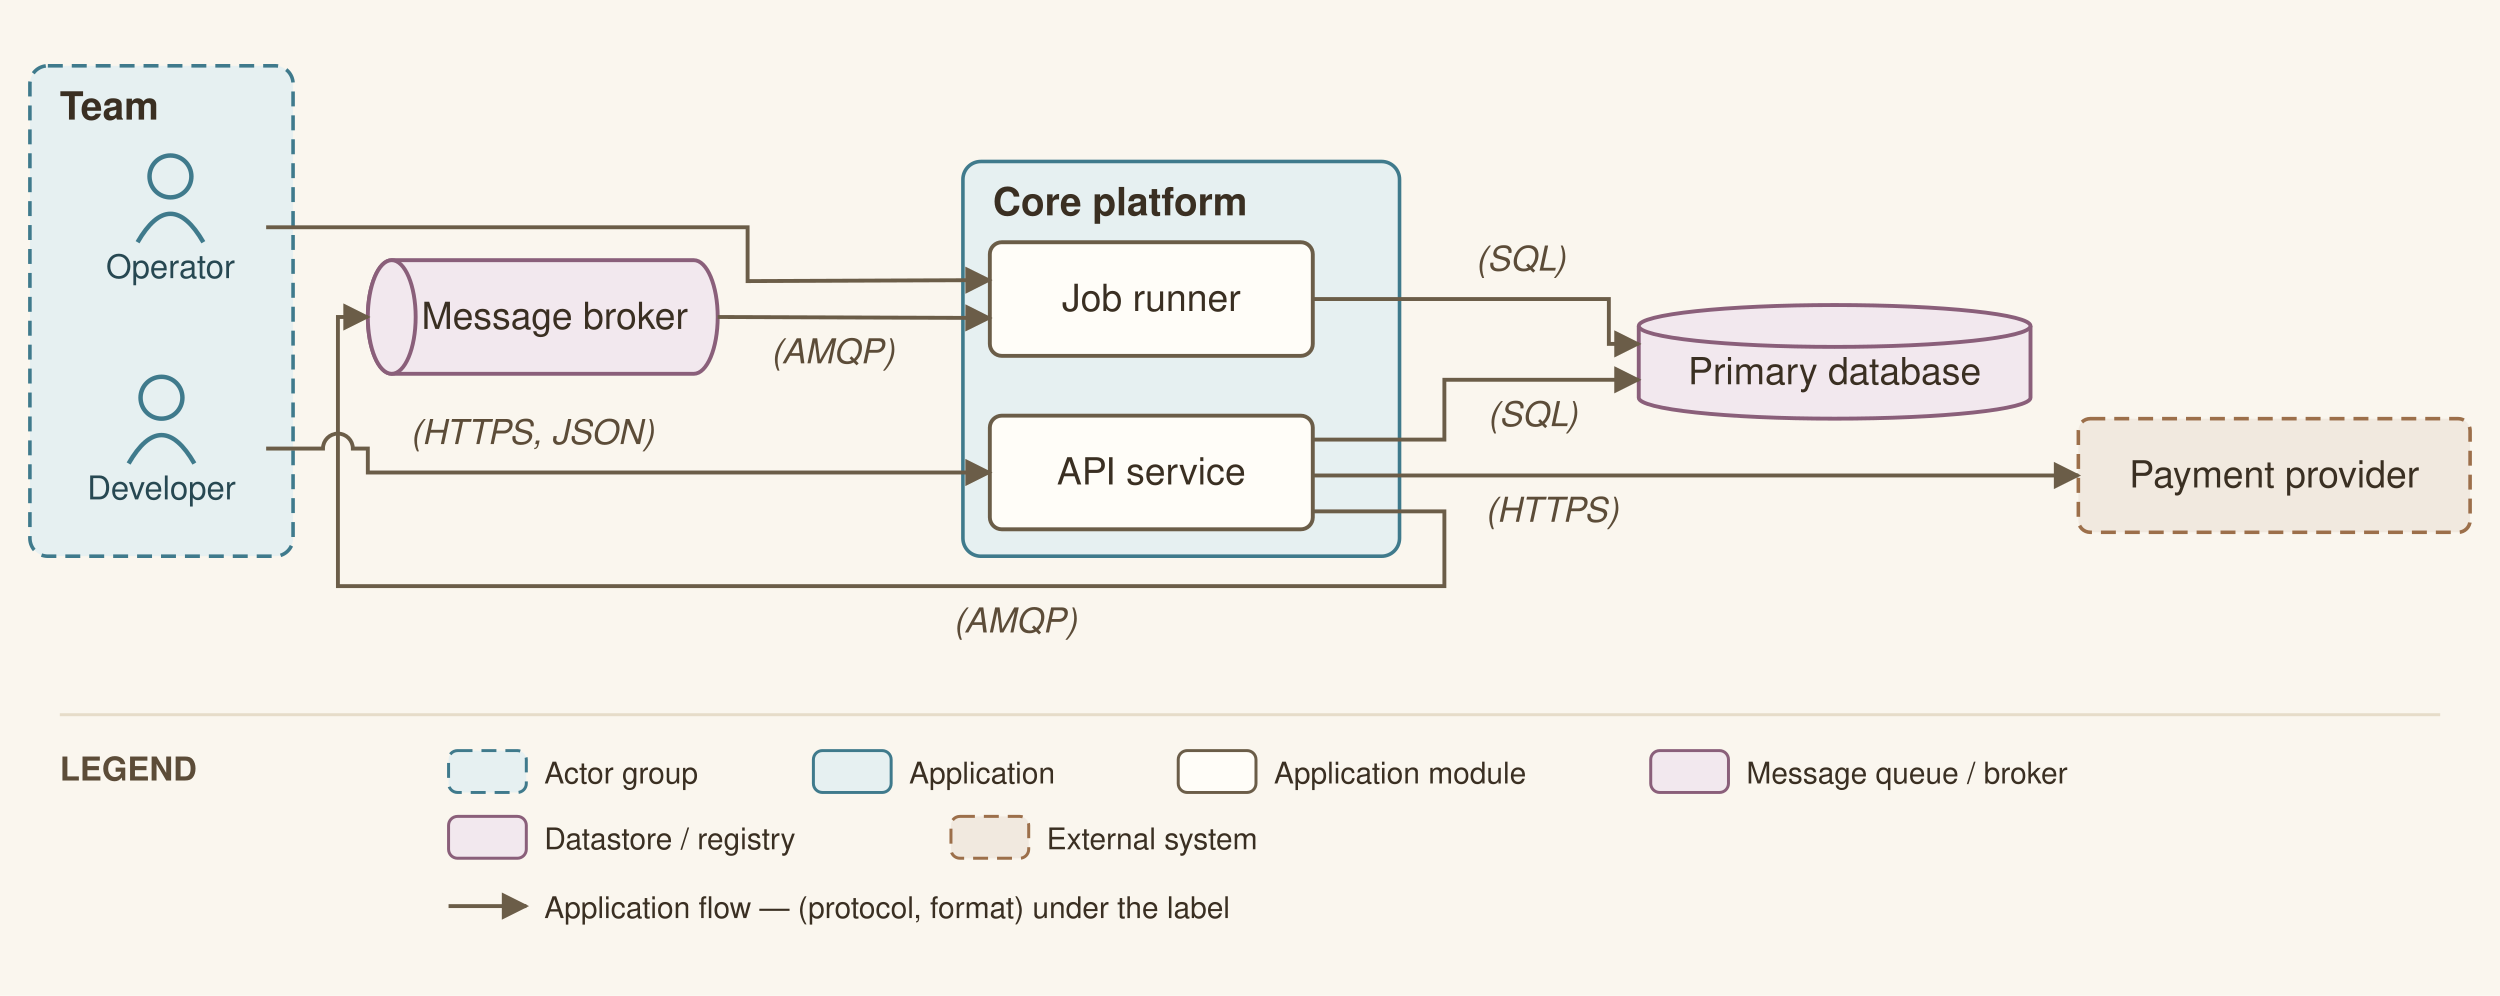
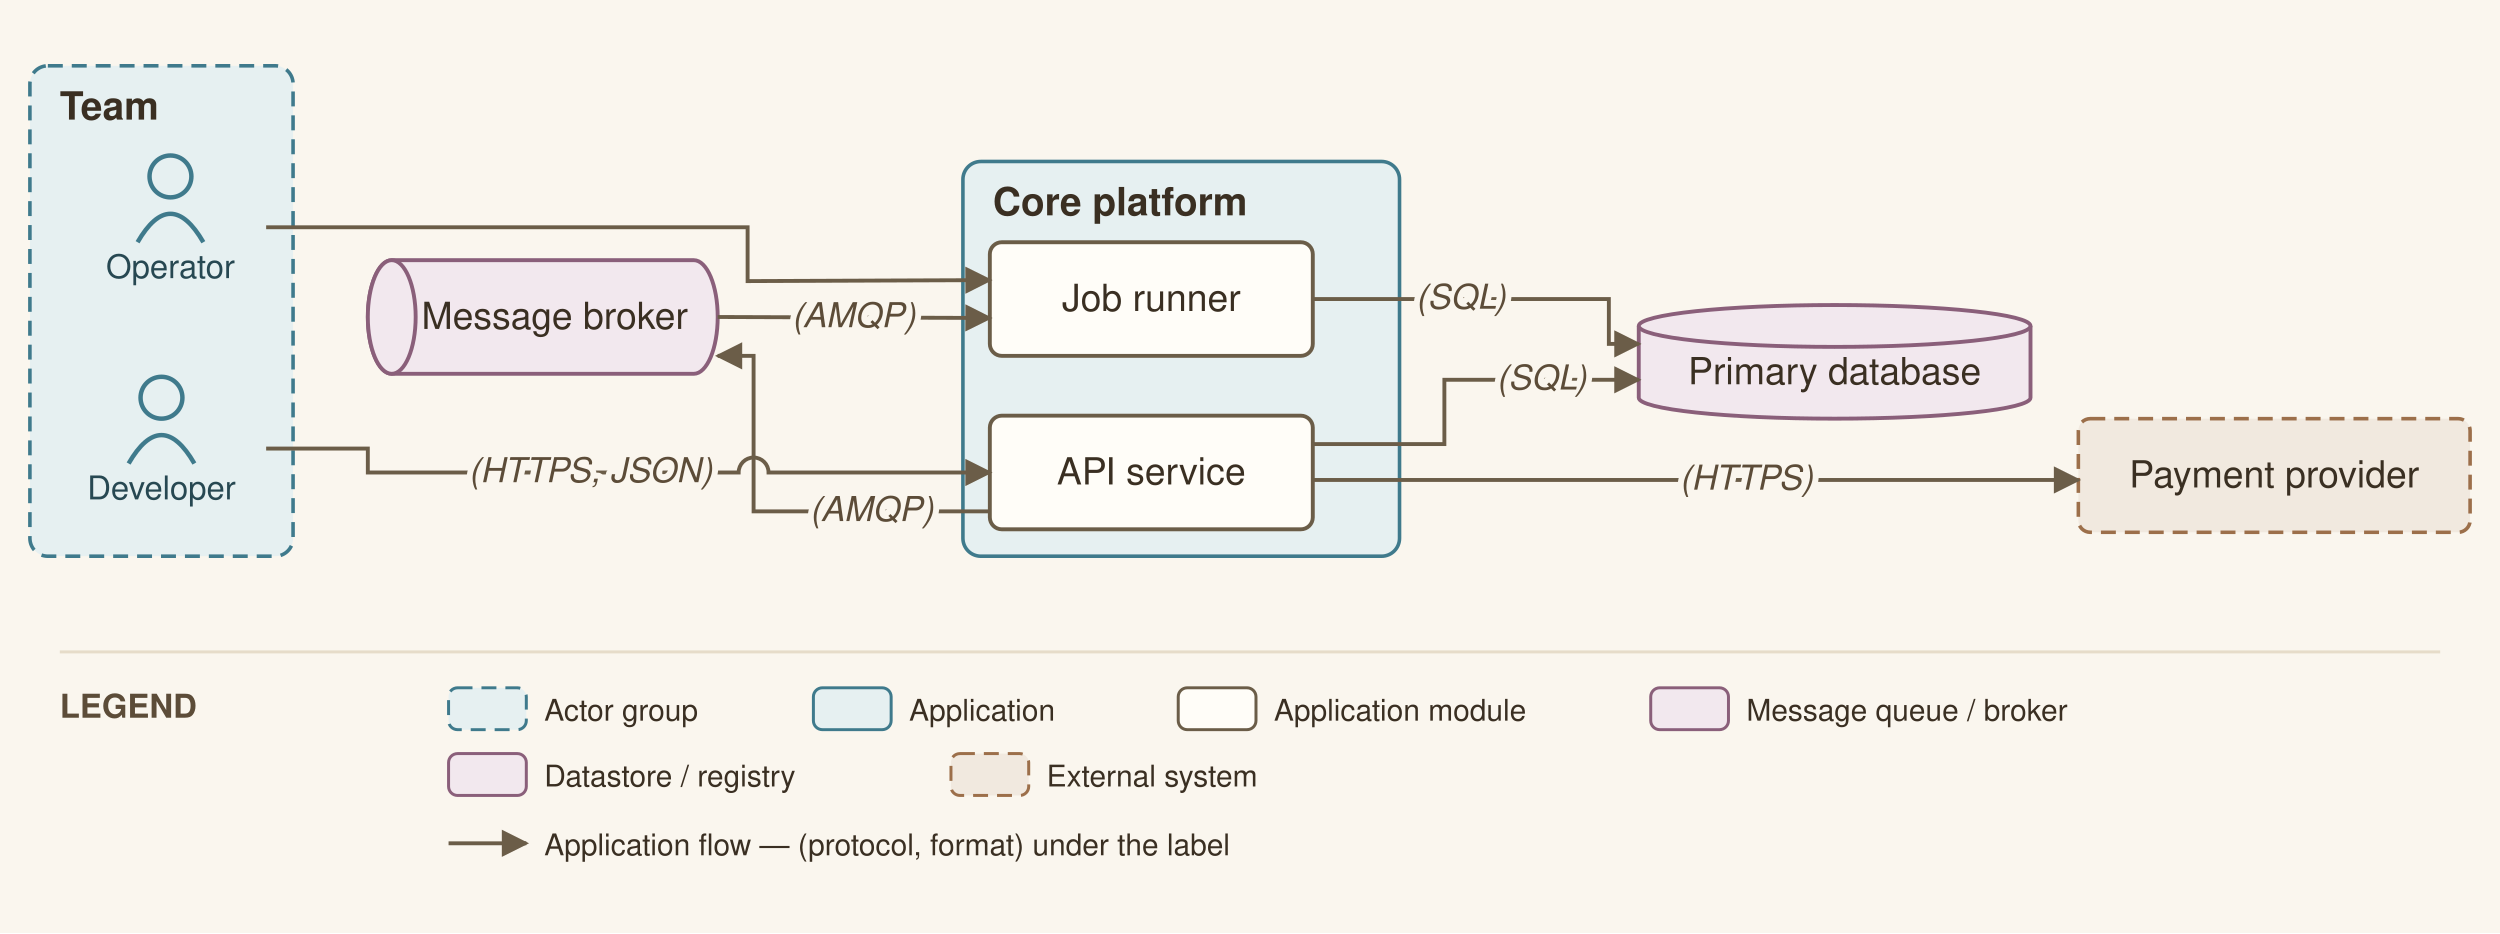
- <svg xmlns="http://www.w3.org/2000/svg" viewBox="0 0 836 333" font-family="Helvetica,Arial,sans-serif">
+ <svg xmlns="http://www.w3.org/2000/svg" viewBox="0 0 836 312" font-family="Helvetica,Arial,sans-serif">
  <defs>
    <marker id="arr" viewBox="0 0 10 10" refX="9" refY="5" markerWidth="7" markerHeight="7" orient="auto-start-reverse">
      <path d="M0,0 L10,5 L0,10 z" fill="#6b5d48" />
    </marker>
  </defs>
-   <rect width="836" height="333" fill="#faf6ee" />
+   <rect width="836" height="312" fill="#faf6ee" />
  <rect x="10" y="22" width="88" height="164" rx="6" fill="#e6f0f1" stroke="#3f7a8c" stroke-width="1.2" stroke-dasharray="5 3" />
  <text x="20" y="40" font-size="13" font-weight="bold" fill="#3a2f22">Team</text>
  <rect x="322" y="54" width="146" height="132" rx="6" fill="#e6f0f1" stroke="#3f7a8c" stroke-width="1.2" />
  <text x="332" y="72" font-size="13" font-weight="bold" fill="#3a2f22">Core platform</text>
  <circle cx="54" cy="133" r="7" fill="none" stroke="#3f7a8c" stroke-width="1.5" />
  <path d="M 43 155 q 11 -19 22 0" fill="none" stroke="#3f7a8c" stroke-width="1.5" />
  <text x="54" y="167" font-size="11" text-anchor="middle" fill="#274852">Developer</text>
  <circle cx="57" cy="59" r="7" fill="none" stroke="#3f7a8c" stroke-width="1.5" />
  <path d="M 46 81 q 11 -19 22 0" fill="none" stroke="#3f7a8c" stroke-width="1.5" />
  <text x="57" y="93" font-size="11" text-anchor="middle" fill="#274852">Operator</text>
  <rect x="331" y="139" width="108" height="38" rx="4" fill="#fffdf8" stroke="#6b5d48" stroke-width="1.3" />
  <text x="385" y="162" font-size="12.5" text-anchor="middle" fill="#3a2f22">API service</text>
  <rect x="331" y="81" width="108" height="38" rx="4" fill="#fffdf8" stroke="#6b5d48" stroke-width="1.3" />
  <text x="385" y="104" font-size="12.5" text-anchor="middle" fill="#3a2f22">Job runner</text>
  <path d="M 131 87 h 101 a 8 19 0 0 1 0 38 h -101 a 8 19 0 0 1 0 -38" fill="#f2e8ee" stroke="#8a5f7a" stroke-width="1.3" />
  <ellipse cx="131" cy="106" rx="8" ry="19" fill="#f2e8ee" stroke="#8a5f7a" stroke-width="1.3" />
  <text x="185.5" y="110" font-size="12.5" text-anchor="middle" fill="#3a2f22">Message broker</text>
  <path d="M 548 109 v 24 a 65.5 7 0 0 0 131 0 v -24" fill="#f2e8ee" stroke="#8a5f7a" stroke-width="1.3" />
  <ellipse cx="613.5" cy="109" rx="65.5" ry="7" fill="#f2e8ee" stroke="#8a5f7a" stroke-width="1.3" />
  <text x="613.5" y="128.5" font-size="12.5" text-anchor="middle" fill="#3a2f22">Primary database</text>
  <rect x="695" y="140" width="131" height="38" rx="4" fill="#f1e9df" stroke="#9c6f4a" stroke-width="1.2" stroke-dasharray="5 3" />
  <text x="760.5" y="163" font-size="12.5" text-anchor="middle" fill="#3a2f22">Payment provider</text>
-   <path d="M 89 150 L 108 150 A 5 5 0 0 1 118 150 L 123 150 L 123 158 L 331 158" fill="none" stroke="#6b5d48" stroke-width="1.3" marker-end="url(#arr)" />
-   <text x="178" y="148.5" font-size="11.5" text-anchor="middle" fill="#5c4c38" font-style="italic" stroke="#faf6ee" stroke-width="2.5" paint-order="stroke" stroke-linejoin="round">(HTTPS, JSON)</text>
-   <path d="M 439 147 L 483 147 L 483 127 L 548 127" fill="none" stroke="#6b5d48" stroke-width="1.3" marker-end="url(#arr)" />
-   <text x="512.5" y="142.5" font-size="11.5" text-anchor="middle" fill="#5c4c38" font-style="italic" stroke="#faf6ee" stroke-width="2.5" paint-order="stroke" stroke-linejoin="round">(SQL)</text>
-   <path d="M 439 171 L 483 171 L 483 196 L 113 196 L 113 106 L 123 106" fill="none" stroke="#6b5d48" stroke-width="1.3" marker-end="url(#arr)" />
-   <text x="339.5" y="211.5" font-size="11.5" text-anchor="middle" fill="#5c4c38" font-style="italic" stroke="#faf6ee" stroke-width="2.5" paint-order="stroke" stroke-linejoin="round">(AMQP)</text>
+   <path d="M 89 150 L 123 150 L 123 158 L 247 158 A 5 5 0 0 1 257 158 L 331 158" fill="none" stroke="#6b5d48" stroke-width="1.3" marker-end="url(#arr)" />
+   <path d="M 439 148.5 L 483 148.5 L 483 127 L 548 127" fill="none" stroke="#6b5d48" stroke-width="1.3" marker-end="url(#arr)" />
+   <path d="M 331 171 L 252 171 L 252 119 L 240 119" fill="none" stroke="#6b5d48" stroke-width="1.3" marker-end="url(#arr)" />
  <path d="M 240 106 L 331 106.333" fill="none" stroke="#6b5d48" stroke-width="1.3" marker-end="url(#arr)" />
-   <text x="278.5" y="121.5" font-size="11.5" text-anchor="middle" fill="#5c4c38" font-style="italic" stroke="#faf6ee" stroke-width="2.5" paint-order="stroke" stroke-linejoin="round">(AMQP)</text>
-   <path d="M 439 159 L 473 159 L 695 159" fill="none" stroke="#6b5d48" stroke-width="1.3" marker-end="url(#arr)" />
-   <text x="519" y="174.5" font-size="11.5" text-anchor="middle" fill="#5c4c38" font-style="italic" stroke="#faf6ee" stroke-width="2.5" paint-order="stroke" stroke-linejoin="round">(HTTPS)</text>
+   <path d="M 439 160.5 L 473 160.5 L 695 160.5" fill="none" stroke="#6b5d48" stroke-width="1.3" marker-end="url(#arr)" />
  <path d="M 89 76 L 250 76 L 250 94 L 331 93.667" fill="none" stroke="#6b5d48" stroke-width="1.3" marker-end="url(#arr)" />
  <path d="M 439 100 L 538 100 L 538 115 L 548 115" fill="none" stroke="#6b5d48" stroke-width="1.3" marker-end="url(#arr)" />
-   <text x="508.5" y="90.5" font-size="11.5" text-anchor="middle" fill="#5c4c38" font-style="italic" stroke="#faf6ee" stroke-width="2.5" paint-order="stroke" stroke-linejoin="round">(SQL)</text>
-   <line x1="20" y1="239" x2="816" y2="239" stroke="#e6dcc9" stroke-width="1" />
-   <text x="20" y="261" font-size="11" font-weight="bold" fill="#5c4c38">LEGEND</text>
-   <rect x="150" y="251" width="26" height="14" rx="3" fill="#e6f0f1" stroke="#3f7a8c" stroke-dasharray="5 3" />
-   <text x="182" y="262" font-size="10" fill="#3a2f22">Actor group</text>
-   <rect x="272" y="251" width="26" height="14" rx="3" fill="#e6f0f1" stroke="#3f7a8c" />
-   <text x="304" y="262" font-size="10" fill="#3a2f22">Application</text>
-   <rect x="394" y="251" width="26" height="14" rx="3" fill="#fffdf8" stroke="#6b5d48" />
-   <text x="426" y="262" font-size="10" fill="#3a2f22">Application module</text>
-   <rect x="552" y="251" width="26" height="14" rx="3" fill="#f2e8ee" stroke="#8a5f7a" />
-   <text x="584" y="262" font-size="10" fill="#3a2f22">Message queue / broker</text>
-   <rect x="150" y="273" width="26" height="14" rx="3" fill="#f2e8ee" stroke="#8a5f7a" />
-   <text x="182" y="284" font-size="10" fill="#3a2f22">Datastore / registry</text>
-   <rect x="318" y="273" width="26" height="14" rx="3" fill="#f1e9df" stroke="#9c6f4a" stroke-dasharray="5 3" />
-   <text x="350" y="284" font-size="10" fill="#3a2f22">External system</text>
-   <line x1="150" y1="303" x2="176" y2="303" stroke="#6b5d48" stroke-width="1.3" marker-end="url(#arr)" />
-   <text x="182" y="307" font-size="10" fill="#3a2f22">Application flow — (protocol, format) under the label</text>
+   <text x="197.5" y="161.25" font-size="11.5" text-anchor="middle" fill="#5c4c38" font-style="italic" stroke="#faf6ee" stroke-width="4" paint-order="stroke" stroke-linejoin="round">(HTTPS, JSON)</text>
+   <text x="515.5" y="130.25" font-size="11.5" text-anchor="middle" fill="#5c4c38" font-style="italic" stroke="#faf6ee" stroke-width="4" paint-order="stroke" stroke-linejoin="round">(SQL)</text>
+   <text x="291.5" y="174.25" font-size="11.5" text-anchor="middle" fill="#5c4c38" font-style="italic" stroke="#faf6ee" stroke-width="4" paint-order="stroke" stroke-linejoin="round">(AMQP)</text>
+   <text x="285.5" y="109.417" font-size="11.5" text-anchor="middle" fill="#5c4c38" font-style="italic" stroke="#faf6ee" stroke-width="4" paint-order="stroke" stroke-linejoin="round">(AMQP)</text>
+   <text x="584" y="163.75" font-size="11.5" text-anchor="middle" fill="#5c4c38" font-style="italic" stroke="#faf6ee" stroke-width="4" paint-order="stroke" stroke-linejoin="round">(HTTPS)</text>
+   <text x="488.5" y="103.25" font-size="11.5" text-anchor="middle" fill="#5c4c38" font-style="italic" stroke="#faf6ee" stroke-width="4" paint-order="stroke" stroke-linejoin="round">(SQL)</text>
+   <line x1="20" y1="218" x2="816" y2="218" stroke="#e6dcc9" stroke-width="1" />
+   <text x="20" y="240" font-size="11" font-weight="bold" fill="#5c4c38">LEGEND</text>
+   <rect x="150" y="230" width="26" height="14" rx="3" fill="#e6f0f1" stroke="#3f7a8c" stroke-dasharray="5 3" />
+   <text x="182" y="241" font-size="10" fill="#3a2f22">Actor group</text>
+   <rect x="272" y="230" width="26" height="14" rx="3" fill="#e6f0f1" stroke="#3f7a8c" />
+   <text x="304" y="241" font-size="10" fill="#3a2f22">Application</text>
+   <rect x="394" y="230" width="26" height="14" rx="3" fill="#fffdf8" stroke="#6b5d48" />
+   <text x="426" y="241" font-size="10" fill="#3a2f22">Application module</text>
+   <rect x="552" y="230" width="26" height="14" rx="3" fill="#f2e8ee" stroke="#8a5f7a" />
+   <text x="584" y="241" font-size="10" fill="#3a2f22">Message queue / broker</text>
+   <rect x="150" y="252" width="26" height="14" rx="3" fill="#f2e8ee" stroke="#8a5f7a" />
+   <text x="182" y="263" font-size="10" fill="#3a2f22">Datastore / registry</text>
+   <rect x="318" y="252" width="26" height="14" rx="3" fill="#f1e9df" stroke="#9c6f4a" stroke-dasharray="5 3" />
+   <text x="350" y="263" font-size="10" fill="#3a2f22">External system</text>
+   <line x1="150" y1="282" x2="176" y2="282" stroke="#6b5d48" stroke-width="1.3" marker-end="url(#arr)" />
+   <text x="182" y="286" font-size="10" fill="#3a2f22">Application flow — (protocol, format) under the label</text>
</svg>
